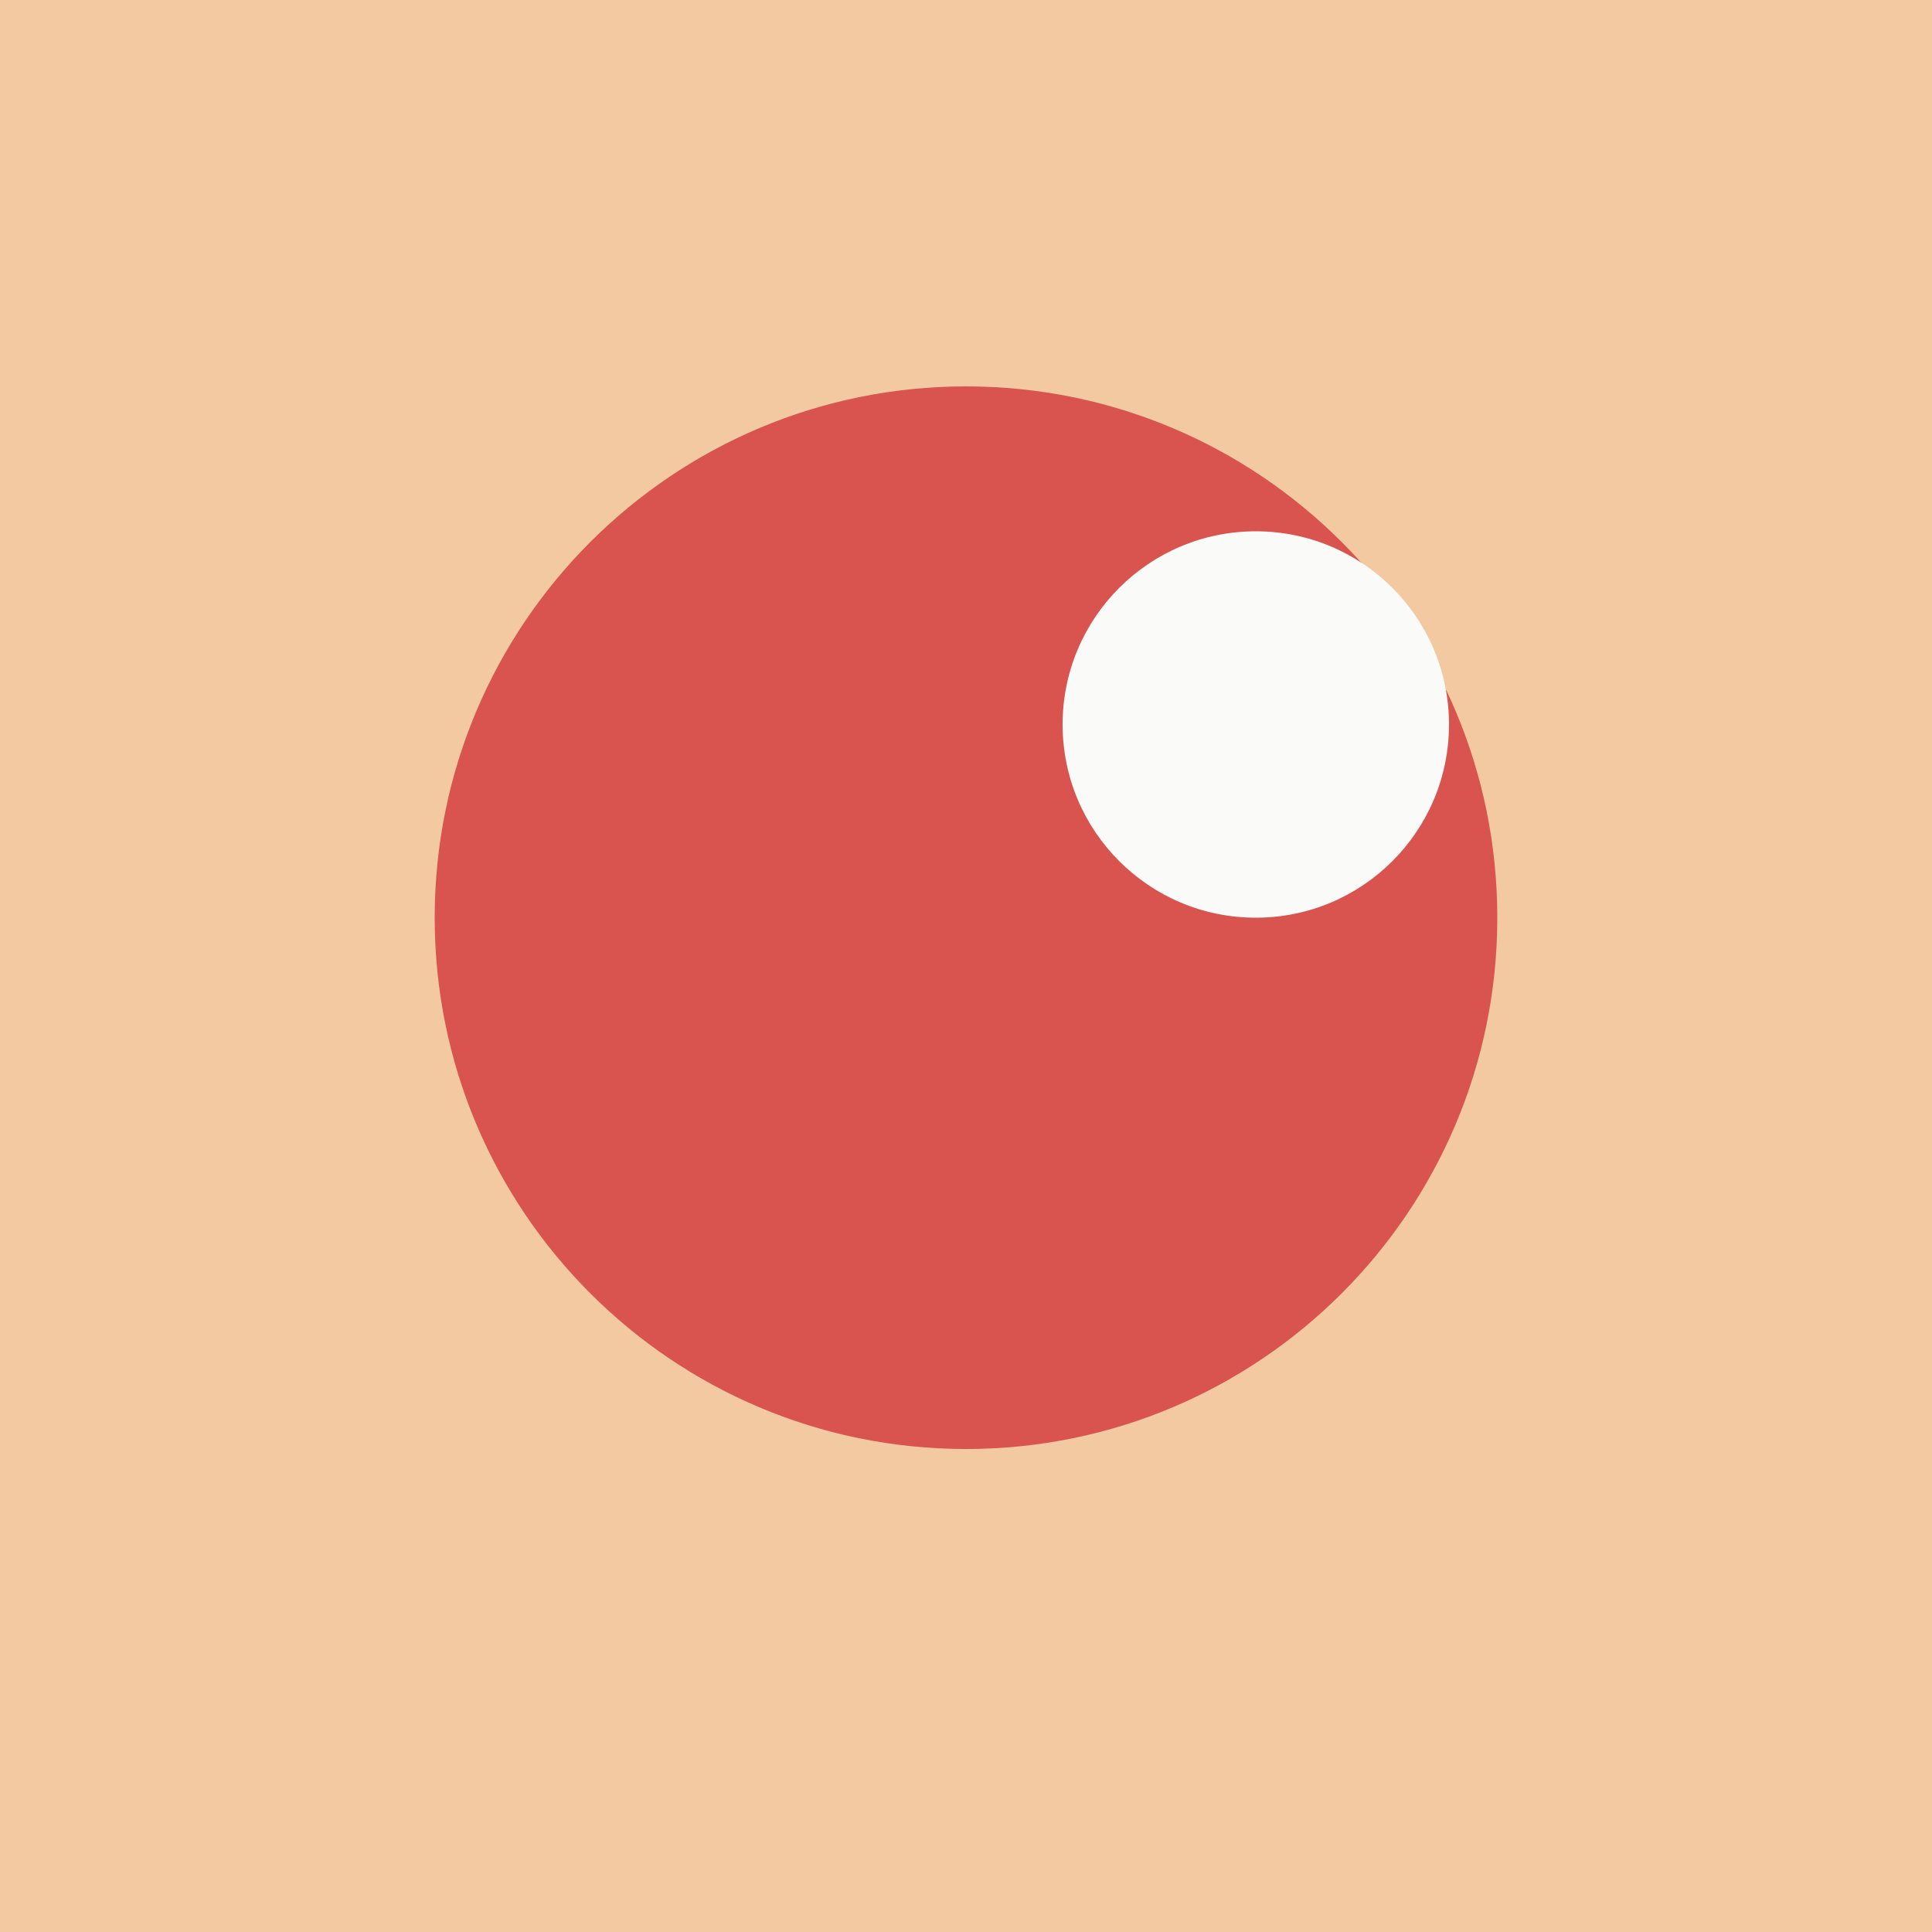
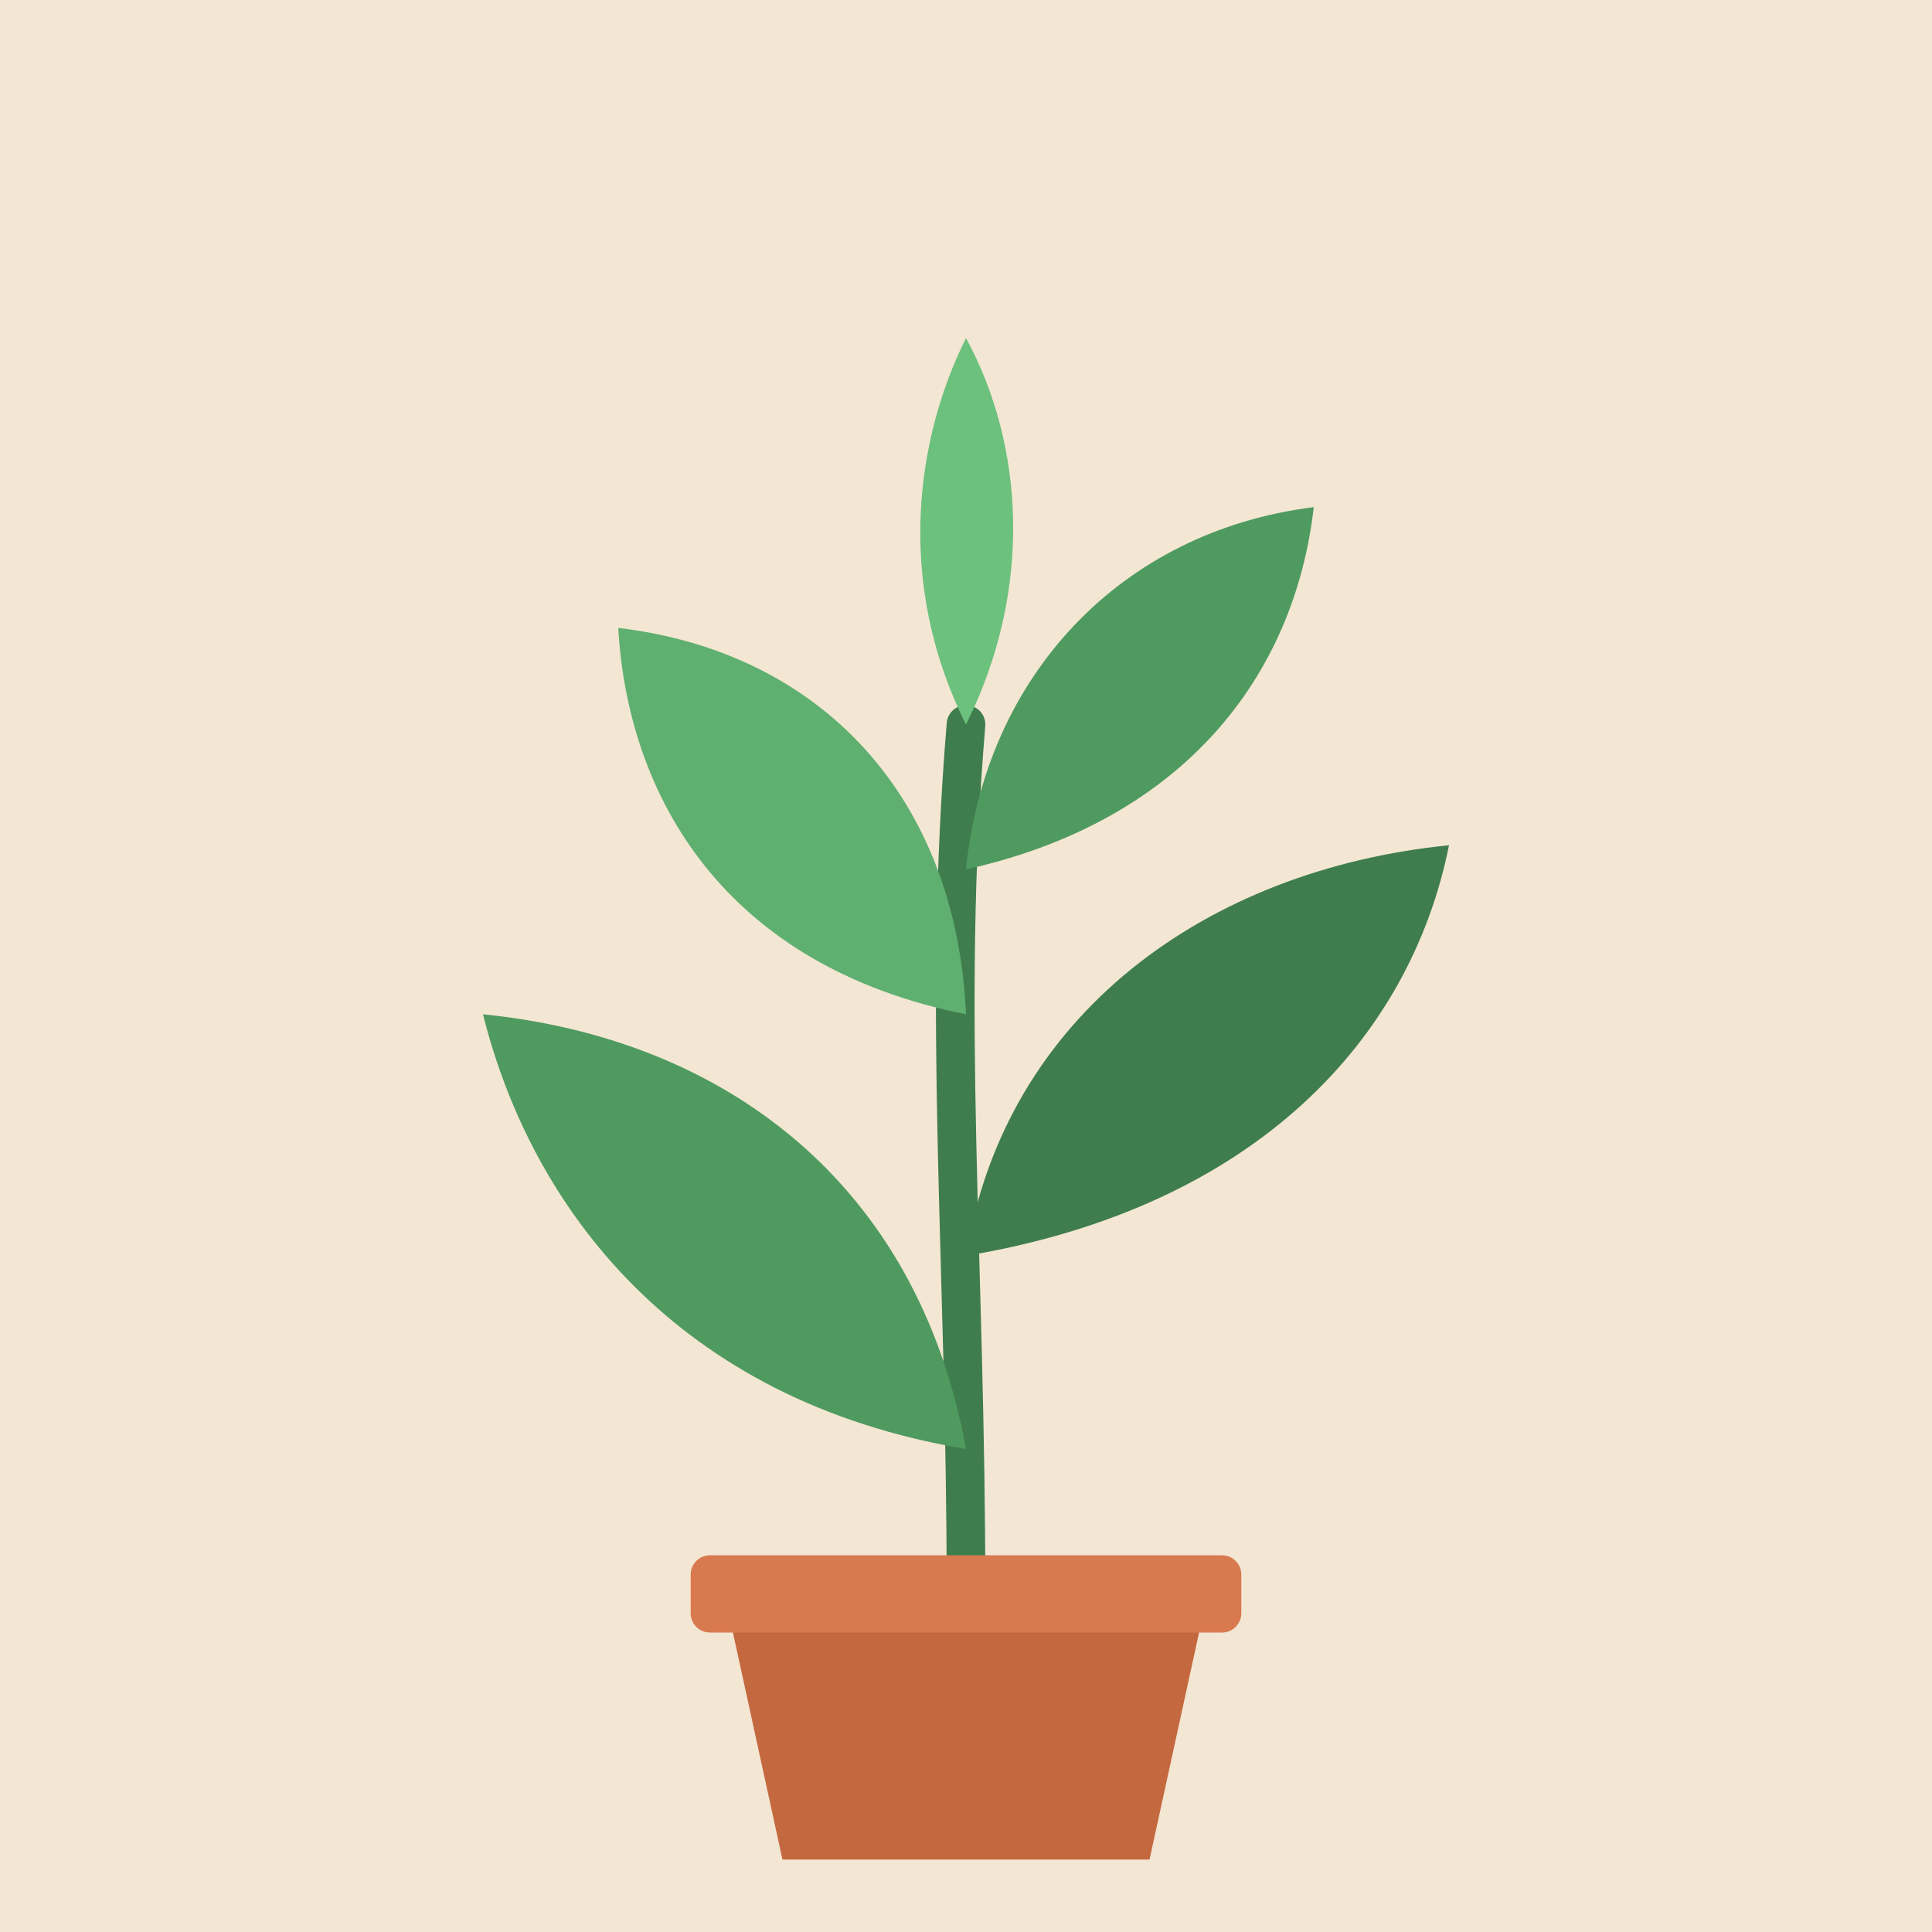
<svg xmlns="http://www.w3.org/2000/svg" viewBox="0 0 400 400">
-   <rect width="400" height="400" fill="#f2c9a0" />
-   <circle cx="200" cy="190" r="110" fill="#d9534f" />
-   <circle cx="260" cy="150" r="40" fill="#fafaf8" />
+   <rect width="400" height="400" fill="#f3e6d3" />
+   <path d="M200 330 C200 260 195 210 200 150" stroke="#3f7d4e" stroke-width="8" fill="none" stroke-linecap="round" />
+   <path d="M200 300 C140 290 110 250 100 210 C150 215 190 245 200 300Z" fill="#4f9a5f" />
+   <path d="M200 260 C260 250 292 215 300 175 C250 180 208 210 200 260Z" fill="#3f7d4e" />
+   <path d="M200 210 C150 200 130 165 128 130 C170 135 198 165 200 210Z" fill="#5fb070" />
+   <path d="M200 180 C245 170 268 140 272 105 C232 110 204 140 200 180Z" fill="#4f9a5f" />
+   <path d="M200 150 C185 120 190 90 200 70 C212 92 214 122 200 150Z" fill="#6cc17d" />
+   <path d="M150 330 L250 330 L238 385 L162 385Z" fill="#c4683f" />
+   <rect x="143" y="322" width="114" height="16" rx="4" fill="#d9794f" />
</svg>
